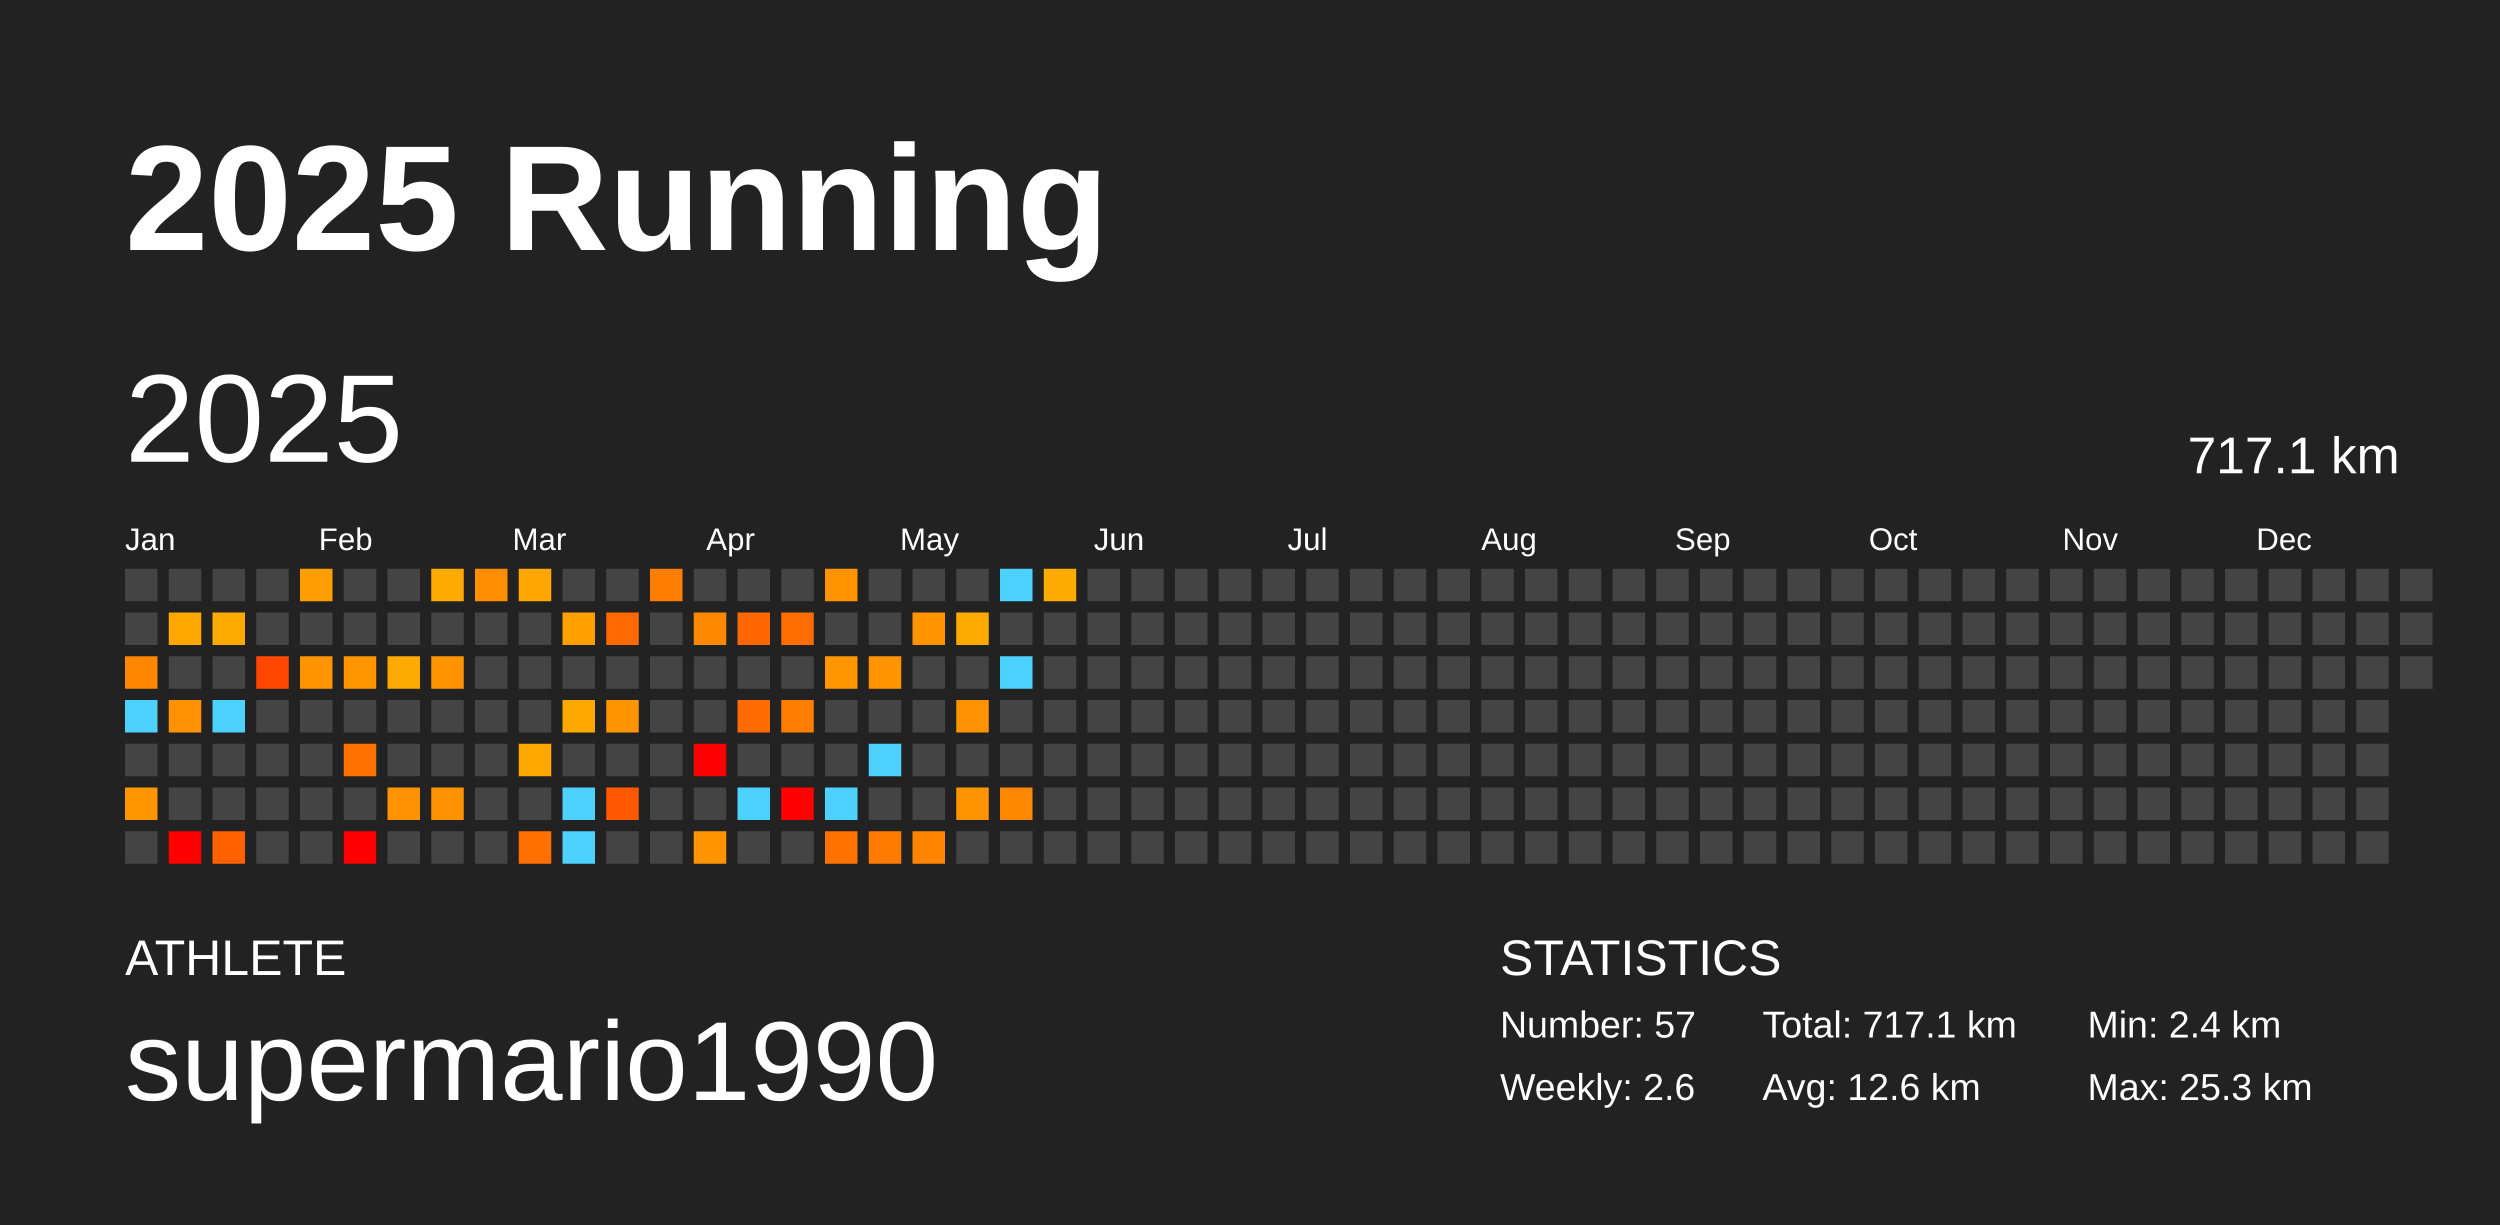
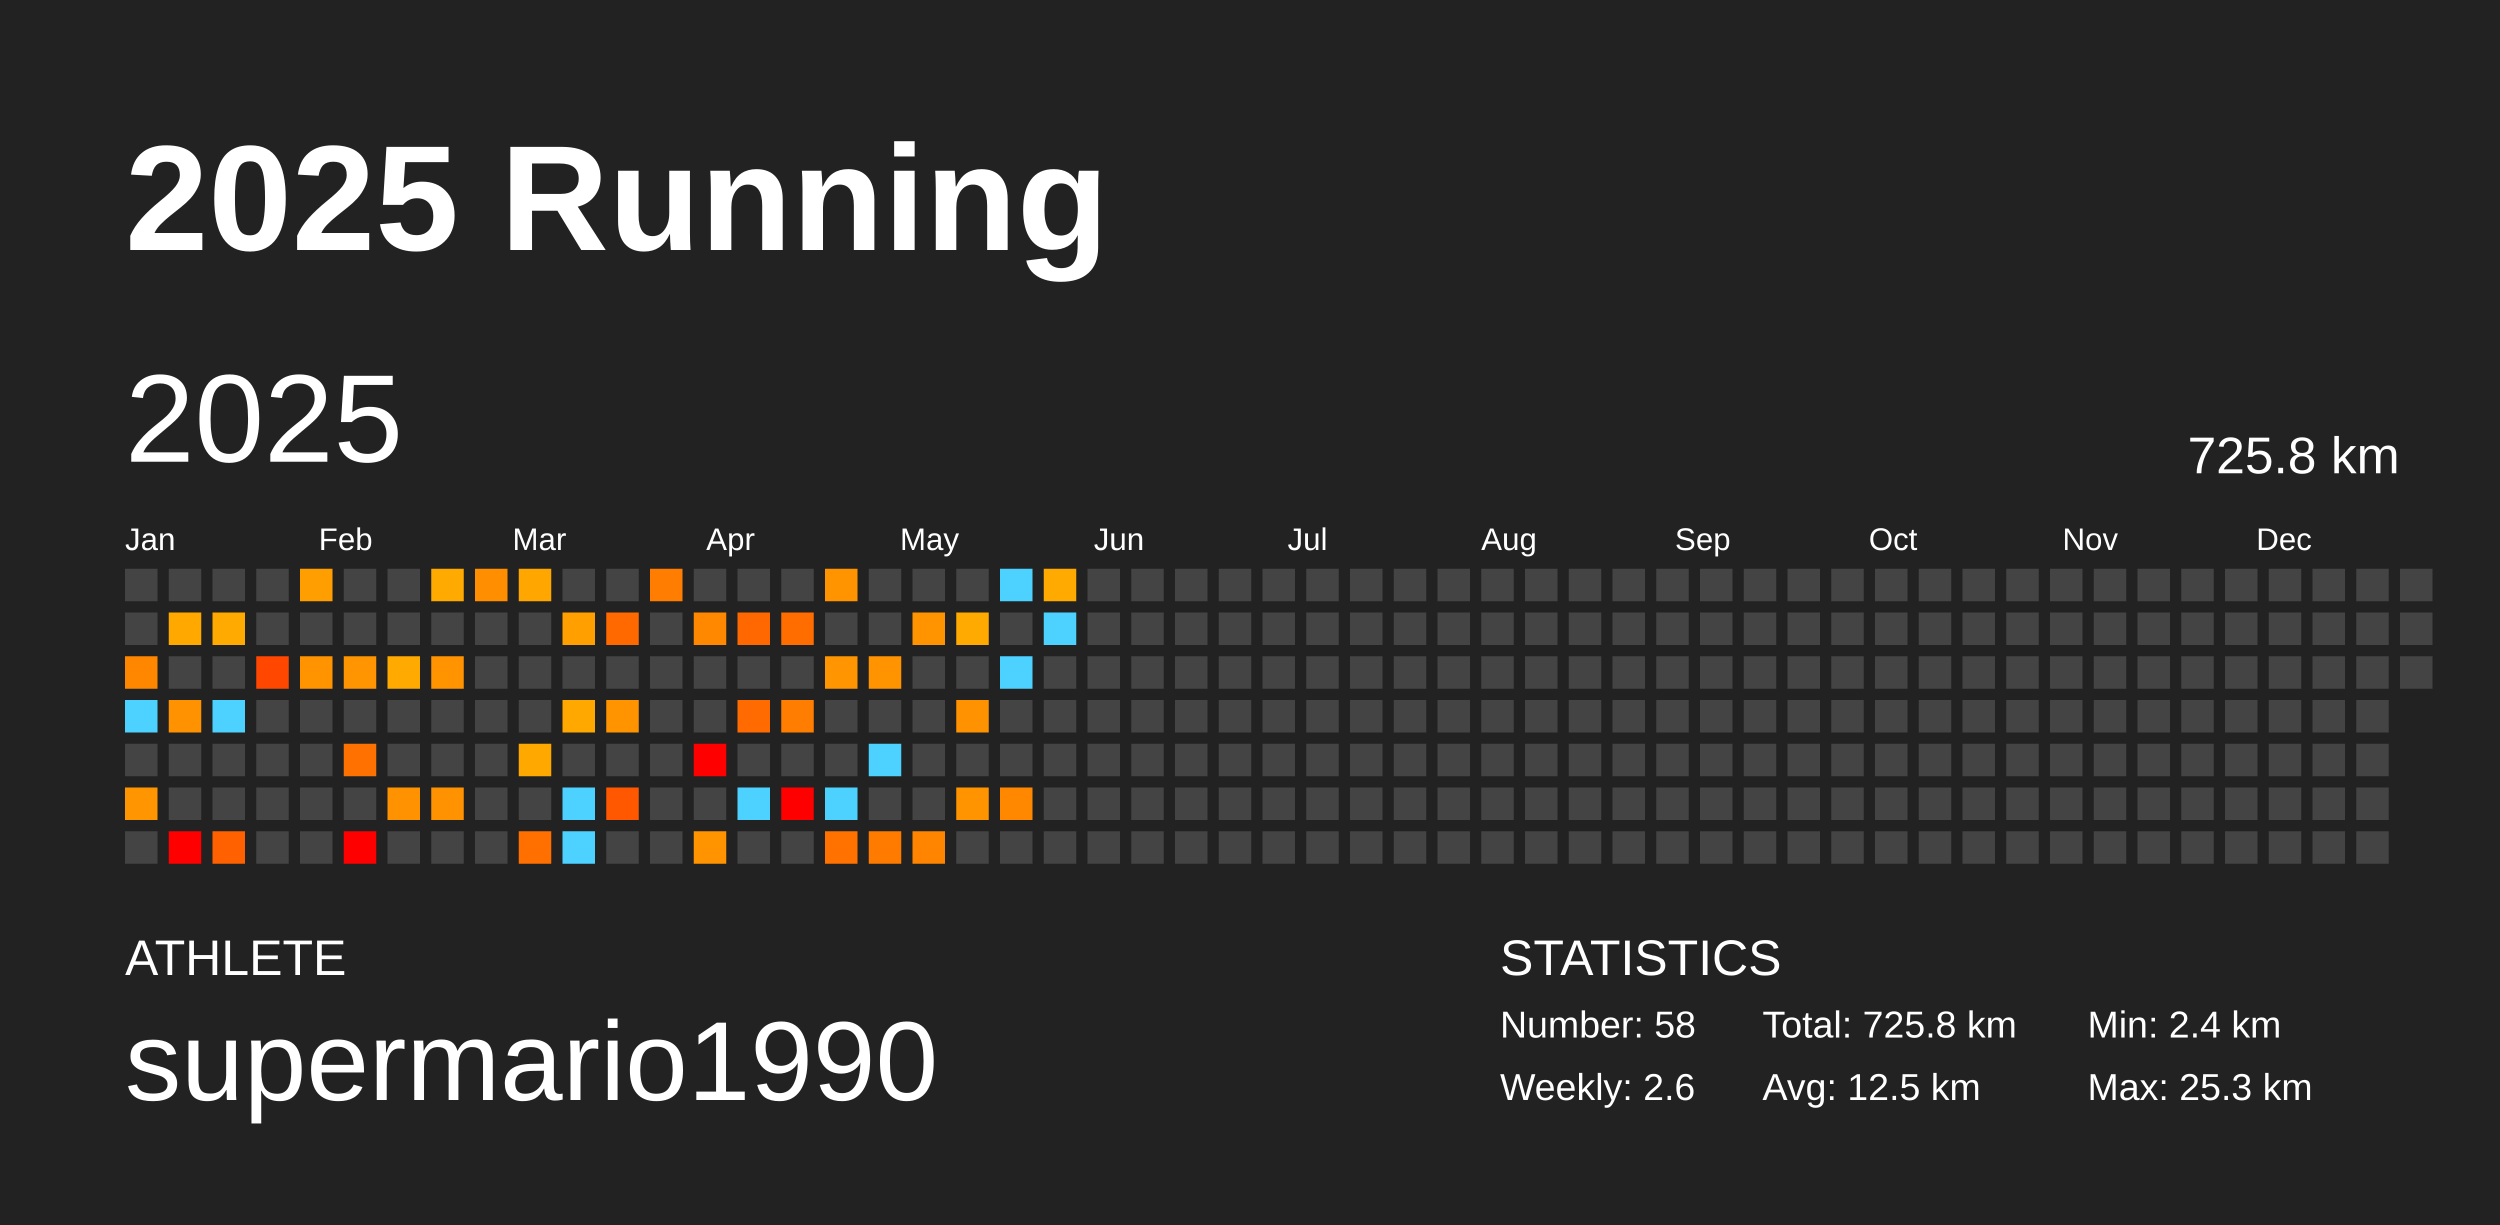
<svg xmlns="http://www.w3.org/2000/svg" baseProfile="full" height="98mm" version="1.1" viewBox="0,0,200,98" width="200mm">
  <defs />
  <rect fill="#222222" height="98" width="200" x="0" y="0" />
  <text fill="#FFFFFF" style="font-size:12px; font-family:Arial; font-weight:bold;" x="10" y="20">2025 Running</text>
  <text fill="#FFFFFF" style="font-size:4px; font-family:Arial" x="10" y="78">ATHLETE</text>
  <text fill="#FFFFFF" style="font-size:9px; font-family:Arial" x="10" y="88">supermario1990</text>
  <text fill="#FFFFFF" style="font-size:4px; font-family:Arial" x="120" y="78">STATISTICS</text>
-   <text fill="#FFFFFF" style="font-size:3px; font-family:Arial" x="120" y="83">Number: 57</text>
+   <text fill="#FFFFFF" style="font-size:3px; font-family:Arial" x="120" y="83">Number: 58</text>
  <text fill="#FFFFFF" style="font-size:3px; font-family:Arial" x="120" y="88">Weekly: 2.6</text>
-   <text fill="#FFFFFF" style="font-size:3px; font-family:Arial" x="141" y="83">Total: 717.1 km</text>
-   <text fill="#FFFFFF" style="font-size:3px; font-family:Arial" x="141" y="88">Avg: 12.6 km</text>
+   <text fill="#FFFFFF" style="font-size:3px; font-family:Arial" x="141" y="83">Total: 725.8 km</text>
+   <text fill="#FFFFFF" style="font-size:3px; font-family:Arial" x="141" y="88">Avg: 12.5 km</text>
  <text fill="#FFFFFF" style="font-size:3px; font-family:Arial" x="167" y="83">Min: 2.4 km</text>
  <text fill="#FFFFFF" style="font-size:3px; font-family:Arial" x="167" y="88">Max: 25.3 km</text>
  <text dominant-baseline="hanging" fill="#FFFFFF" style="font-size:10.0px; font-family:Arial;" x="10" y="30">2025</text>
-   <text dominant-baseline="hanging" fill="#FFFFFF" style="font-size:4.125px; font-family:Arial;" x="175" y="35">717.1 km</text>
+   <text dominant-baseline="hanging" fill="#FFFFFF" style="font-size:4.125px; font-family:Arial;" x="175" y="35">725.8 km</text>
  <text fill="#FFFFFF" style="font-size:2.5px; font-family:Arial" x="10.0" y="44">Jan</text>
  <text fill="#FFFFFF" style="font-size:2.5px; font-family:Arial" x="25.5" y="44">Feb</text>
  <text fill="#FFFFFF" style="font-size:2.5px; font-family:Arial" x="41.0" y="44">Mar</text>
  <text fill="#FFFFFF" style="font-size:2.5px; font-family:Arial" x="56.5" y="44">Apr</text>
  <text fill="#FFFFFF" style="font-size:2.5px; font-family:Arial" x="72.0" y="44">May</text>
  <text fill="#FFFFFF" style="font-size:2.5px; font-family:Arial" x="87.5" y="44">Jun</text>
  <text fill="#FFFFFF" style="font-size:2.5px; font-family:Arial" x="103.0" y="44">Jul</text>
  <text fill="#FFFFFF" style="font-size:2.5px; font-family:Arial" x="118.5" y="44">Aug</text>
  <text fill="#FFFFFF" style="font-size:2.5px; font-family:Arial" x="134.0" y="44">Sep</text>
  <text fill="#FFFFFF" style="font-size:2.5px; font-family:Arial" x="149.5" y="44">Oct</text>
  <text fill="#FFFFFF" style="font-size:2.5px; font-family:Arial" x="165.0" y="44">Nov</text>
  <text fill="#FFFFFF" style="font-size:2.5px; font-family:Arial" x="180.5" y="44">Dec</text>
  <rect fill="#444444" height="2.6" width="2.6" x="10.0" y="45.5" />
  <rect fill="#444444" height="2.6" width="2.6" x="10.0" y="49.0" />
  <rect fill="#ff8700" height="2.6" width="2.6" x="10.0" y="52.5" />
  <rect fill="#4dd2ff" height="2.6" width="2.6" x="10.0" y="56.0" />
  <rect fill="#444444" height="2.6" width="2.6" x="10.0" y="59.5" />
  <rect fill="#ff9500" height="2.6" width="2.6" x="10.0" y="63.0" />
  <rect fill="#444444" height="2.6" width="2.6" x="10.0" y="66.5" />
  <rect fill="#444444" height="2.6" width="2.6" x="13.5" y="45.5" />
  <rect fill="#ffa900" height="2.6" width="2.6" x="13.5" y="49.0" />
  <rect fill="#444444" height="2.6" width="2.6" x="13.5" y="52.5" />
  <rect fill="#ff9200" height="2.6" width="2.6" x="13.5" y="56.0" />
  <rect fill="#444444" height="2.6" width="2.6" x="13.5" y="59.5" />
  <rect fill="#444444" height="2.6" width="2.6" x="13.5" y="63.0" />
  <rect fill="red" height="2.6" width="2.6" x="13.5" y="66.5" />
  <rect fill="#444444" height="2.6" width="2.6" x="17.0" y="45.5" />
  <rect fill="#ffaa00" height="2.6" width="2.6" x="17.0" y="49.0" />
  <rect fill="#444444" height="2.6" width="2.6" x="17.0" y="52.5" />
  <rect fill="#4dd2ff" height="2.6" width="2.6" x="17.0" y="56.0" />
  <rect fill="#444444" height="2.6" width="2.6" x="17.0" y="59.5" />
  <rect fill="#444444" height="2.6" width="2.6" x="17.0" y="63.0" />
  <rect fill="#ff6100" height="2.6" width="2.6" x="17.0" y="66.5" />
  <rect fill="#444444" height="2.6" width="2.6" x="20.5" y="45.5" />
  <rect fill="#444444" height="2.6" width="2.6" x="20.5" y="49.0" />
  <rect fill="#ff4700" height="2.6" width="2.6" x="20.5" y="52.5" />
  <rect fill="#444444" height="2.6" width="2.6" x="20.5" y="56.0" />
  <rect fill="#444444" height="2.6" width="2.6" x="20.5" y="59.5" />
  <rect fill="#444444" height="2.6" width="2.6" x="20.5" y="63.0" />
  <rect fill="#444444" height="2.6" width="2.6" x="20.5" y="66.5" />
  <rect fill="#ff9e00" height="2.6" width="2.6" x="24.0" y="45.5" />
  <rect fill="#444444" height="2.6" width="2.6" x="24.0" y="49.0" />
  <rect fill="#ff9400" height="2.6" width="2.6" x="24.0" y="52.5" />
  <rect fill="#444444" height="2.6" width="2.6" x="24.0" y="56.0" />
  <rect fill="#444444" height="2.6" width="2.6" x="24.0" y="59.5" />
  <rect fill="#444444" height="2.6" width="2.6" x="24.0" y="63.0" />
  <rect fill="#444444" height="2.6" width="2.6" x="24.0" y="66.5" />
  <rect fill="#444444" height="2.6" width="2.6" x="27.5" y="45.5" />
  <rect fill="#444444" height="2.6" width="2.6" x="27.5" y="49.0" />
  <rect fill="#ff9500" height="2.6" width="2.6" x="27.5" y="52.5" />
  <rect fill="#444444" height="2.6" width="2.6" x="27.5" y="56.0" />
  <rect fill="#ff7100" height="2.6" width="2.6" x="27.5" y="59.5" />
  <rect fill="#444444" height="2.6" width="2.6" x="27.5" y="63.0" />
  <rect fill="red" height="2.6" width="2.6" x="27.5" y="66.5" />
  <rect fill="#444444" height="2.6" width="2.6" x="31.0" y="45.5" />
  <rect fill="#444444" height="2.6" width="2.6" x="31.0" y="49.0" />
  <rect fill="#ffaa00" height="2.6" width="2.6" x="31.0" y="52.5" />
  <rect fill="#444444" height="2.6" width="2.6" x="31.0" y="56.0" />
  <rect fill="#444444" height="2.6" width="2.6" x="31.0" y="59.5" />
  <rect fill="#ff9200" height="2.6" width="2.6" x="31.0" y="63.0" />
  <rect fill="#444444" height="2.6" width="2.6" x="31.0" y="66.5" />
  <rect fill="#ffaa00" height="2.6" width="2.6" x="34.5" y="45.5" />
  <rect fill="#444444" height="2.6" width="2.6" x="34.5" y="49.0" />
  <rect fill="#ff9300" height="2.6" width="2.6" x="34.5" y="52.5" />
  <rect fill="#444444" height="2.6" width="2.6" x="34.5" y="56.0" />
  <rect fill="#444444" height="2.6" width="2.6" x="34.5" y="59.5" />
  <rect fill="#ff9200" height="2.6" width="2.6" x="34.5" y="63.0" />
  <rect fill="#444444" height="2.6" width="2.6" x="34.5" y="66.5" />
  <rect fill="#ff8e00" height="2.6" width="2.6" x="38.0" y="45.5" />
  <rect fill="#444444" height="2.6" width="2.6" x="38.0" y="49.0" />
  <rect fill="#444444" height="2.6" width="2.6" x="38.0" y="52.5" />
  <rect fill="#444444" height="2.6" width="2.6" x="38.0" y="56.0" />
  <rect fill="#444444" height="2.6" width="2.6" x="38.0" y="59.5" />
  <rect fill="#444444" height="2.6" width="2.6" x="38.0" y="63.0" />
  <rect fill="#444444" height="2.6" width="2.6" x="38.0" y="66.5" />
  <rect fill="#ffa700" height="2.6" width="2.6" x="41.5" y="45.5" />
  <rect fill="#444444" height="2.6" width="2.6" x="41.5" y="49.0" />
  <rect fill="#444444" height="2.6" width="2.6" x="41.5" y="52.5" />
  <rect fill="#444444" height="2.6" width="2.6" x="41.5" y="56.0" />
  <rect fill="#ffa900" height="2.6" width="2.6" x="41.5" y="59.5" />
  <rect fill="#444444" height="2.6" width="2.6" x="41.5" y="63.0" />
  <rect fill="#ff7000" height="2.6" width="2.6" x="41.5" y="66.5" />
  <rect fill="#444444" height="2.6" width="2.6" x="45.0" y="45.5" />
  <rect fill="#ff9f00" height="2.6" width="2.6" x="45.0" y="49.0" />
  <rect fill="#444444" height="2.6" width="2.6" x="45.0" y="52.5" />
  <rect fill="#ffa800" height="2.6" width="2.6" x="45.0" y="56.0" />
  <rect fill="#444444" height="2.6" width="2.6" x="45.0" y="59.5" />
  <rect fill="#4dd2ff" height="2.6" width="2.6" x="45.0" y="63.0" />
  <rect fill="#4dd2ff" height="2.6" width="2.6" x="45.0" y="66.5" />
  <rect fill="#444444" height="2.6" width="2.6" x="48.5" y="45.5" />
  <rect fill="#ff6900" height="2.6" width="2.6" x="48.5" y="49.0" />
  <rect fill="#444444" height="2.6" width="2.6" x="48.5" y="52.5" />
  <rect fill="#ff9300" height="2.6" width="2.6" x="48.5" y="56.0" />
  <rect fill="#444444" height="2.6" width="2.6" x="48.5" y="59.5" />
  <rect fill="#ff5800" height="2.6" width="2.6" x="48.5" y="63.0" />
  <rect fill="#444444" height="2.6" width="2.6" x="48.5" y="66.5" />
  <rect fill="#ff7d00" height="2.6" width="2.6" x="52.0" y="45.5" />
  <rect fill="#444444" height="2.6" width="2.6" x="52.0" y="49.0" />
  <rect fill="#444444" height="2.6" width="2.6" x="52.0" y="52.5" />
  <rect fill="#444444" height="2.6" width="2.6" x="52.0" y="56.0" />
  <rect fill="#444444" height="2.6" width="2.6" x="52.0" y="59.5" />
  <rect fill="#444444" height="2.6" width="2.6" x="52.0" y="63.0" />
  <rect fill="#444444" height="2.6" width="2.6" x="52.0" y="66.5" />
  <rect fill="#444444" height="2.6" width="2.6" x="55.5" y="45.5" />
  <rect fill="#ff8800" height="2.6" width="2.6" x="55.5" y="49.0" />
  <rect fill="#444444" height="2.6" width="2.6" x="55.5" y="52.5" />
  <rect fill="#444444" height="2.6" width="2.6" x="55.5" y="56.0" />
  <rect fill="red" height="2.6" width="2.6" x="55.5" y="59.5" />
  <rect fill="#444444" height="2.6" width="2.6" x="55.5" y="63.0" />
  <rect fill="#ff9400" height="2.6" width="2.6" x="55.5" y="66.5" />
  <rect fill="#444444" height="2.6" width="2.6" x="59.0" y="45.5" />
  <rect fill="#ff6700" height="2.6" width="2.6" x="59.0" y="49.0" />
  <rect fill="#444444" height="2.6" width="2.6" x="59.0" y="52.5" />
  <rect fill="#ff6b00" height="2.6" width="2.6" x="59.0" y="56.0" />
  <rect fill="#444444" height="2.6" width="2.6" x="59.0" y="59.5" />
  <rect fill="#4dd2ff" height="2.6" width="2.6" x="59.0" y="63.0" />
  <rect fill="#444444" height="2.6" width="2.6" x="59.0" y="66.5" />
  <rect fill="#444444" height="2.6" width="2.6" x="62.5" y="45.5" />
  <rect fill="#ff6c00" height="2.6" width="2.6" x="62.5" y="49.0" />
  <rect fill="#444444" height="2.6" width="2.6" x="62.5" y="52.5" />
  <rect fill="#ff7d00" height="2.6" width="2.6" x="62.5" y="56.0" />
  <rect fill="#444444" height="2.6" width="2.6" x="62.5" y="59.5" />
  <rect fill="red" height="2.6" width="2.6" x="62.5" y="63.0" />
  <rect fill="#444444" height="2.6" width="2.6" x="62.5" y="66.5" />
  <rect fill="#ff9400" height="2.6" width="2.6" x="66.0" y="45.5" />
  <rect fill="#444444" height="2.6" width="2.6" x="66.0" y="49.0" />
  <rect fill="#ff9500" height="2.6" width="2.6" x="66.0" y="52.5" />
  <rect fill="#444444" height="2.6" width="2.6" x="66.0" y="56.0" />
  <rect fill="#444444" height="2.6" width="2.6" x="66.0" y="59.5" />
  <rect fill="#4dd2ff" height="2.6" width="2.6" x="66.0" y="63.0" />
  <rect fill="#ff7200" height="2.6" width="2.6" x="66.0" y="66.5" />
  <rect fill="#444444" height="2.6" width="2.6" x="69.5" y="45.5" />
  <rect fill="#444444" height="2.6" width="2.6" x="69.5" y="49.0" />
  <rect fill="#ff9400" height="2.6" width="2.6" x="69.5" y="52.5" />
  <rect fill="#444444" height="2.6" width="2.6" x="69.5" y="56.0" />
  <rect fill="#4dd2ff" height="2.6" width="2.6" x="69.5" y="59.5" />
  <rect fill="#444444" height="2.6" width="2.6" x="69.5" y="63.0" />
  <rect fill="#ff7b00" height="2.6" width="2.6" x="69.5" y="66.5" />
  <rect fill="#444444" height="2.6" width="2.6" x="73.0" y="45.5" />
  <rect fill="#ff9400" height="2.6" width="2.6" x="73.0" y="49.0" />
  <rect fill="#444444" height="2.6" width="2.6" x="73.0" y="52.5" />
  <rect fill="#444444" height="2.6" width="2.6" x="73.0" y="56.0" />
  <rect fill="#444444" height="2.6" width="2.6" x="73.0" y="59.5" />
  <rect fill="#444444" height="2.6" width="2.6" x="73.0" y="63.0" />
  <rect fill="#ff8500" height="2.6" width="2.6" x="73.0" y="66.5" />
  <rect fill="#444444" height="2.6" width="2.6" x="76.5" y="45.5" />
  <rect fill="#ffaa00" height="2.6" width="2.6" x="76.5" y="49.0" />
  <rect fill="#444444" height="2.6" width="2.6" x="76.5" y="52.5" />
  <rect fill="#ff9200" height="2.6" width="2.6" x="76.5" y="56.0" />
  <rect fill="#444444" height="2.6" width="2.6" x="76.5" y="59.5" />
  <rect fill="#ff9300" height="2.6" width="2.6" x="76.5" y="63.0" />
  <rect fill="#444444" height="2.6" width="2.6" x="76.5" y="66.5" />
  <rect fill="#4dd2ff" height="2.6" width="2.6" x="80.0" y="45.5" />
  <rect fill="#444444" height="2.6" width="2.6" x="80.0" y="49.0" />
  <rect fill="#4dd2ff" height="2.6" width="2.6" x="80.0" y="52.5" />
  <rect fill="#444444" height="2.6" width="2.6" x="80.0" y="56.0" />
  <rect fill="#444444" height="2.6" width="2.6" x="80.0" y="59.5" />
  <rect fill="#ff8800" height="2.6" width="2.6" x="80.0" y="63.0" />
  <rect fill="#444444" height="2.6" width="2.6" x="80.0" y="66.5" />
  <rect fill="#ffaa00" height="2.6" width="2.6" x="83.5" y="45.5" />
-   <rect fill="#444444" height="2.6" width="2.6" x="83.5" y="49.0" />
+   <rect fill="#4dd2ff" height="2.6" width="2.6" x="83.5" y="49.0" />
  <rect fill="#444444" height="2.6" width="2.6" x="83.5" y="52.5" />
  <rect fill="#444444" height="2.6" width="2.6" x="83.5" y="56.0" />
  <rect fill="#444444" height="2.6" width="2.6" x="83.5" y="59.5" />
  <rect fill="#444444" height="2.6" width="2.6" x="83.5" y="63.0" />
  <rect fill="#444444" height="2.6" width="2.6" x="83.5" y="66.5" />
  <rect fill="#444444" height="2.6" width="2.6" x="87.0" y="45.5" />
  <rect fill="#444444" height="2.6" width="2.6" x="87.0" y="49.0" />
  <rect fill="#444444" height="2.6" width="2.6" x="87.0" y="52.5" />
  <rect fill="#444444" height="2.6" width="2.6" x="87.0" y="56.0" />
  <rect fill="#444444" height="2.6" width="2.6" x="87.0" y="59.5" />
  <rect fill="#444444" height="2.6" width="2.6" x="87.0" y="63.0" />
  <rect fill="#444444" height="2.6" width="2.6" x="87.0" y="66.5" />
  <rect fill="#444444" height="2.6" width="2.6" x="90.5" y="45.5" />
  <rect fill="#444444" height="2.6" width="2.6" x="90.5" y="49.0" />
  <rect fill="#444444" height="2.6" width="2.6" x="90.5" y="52.5" />
  <rect fill="#444444" height="2.6" width="2.6" x="90.5" y="56.0" />
  <rect fill="#444444" height="2.6" width="2.6" x="90.5" y="59.5" />
  <rect fill="#444444" height="2.6" width="2.6" x="90.5" y="63.0" />
  <rect fill="#444444" height="2.6" width="2.6" x="90.5" y="66.5" />
  <rect fill="#444444" height="2.6" width="2.6" x="94.0" y="45.5" />
  <rect fill="#444444" height="2.6" width="2.6" x="94.0" y="49.0" />
  <rect fill="#444444" height="2.6" width="2.6" x="94.0" y="52.5" />
  <rect fill="#444444" height="2.6" width="2.6" x="94.0" y="56.0" />
  <rect fill="#444444" height="2.6" width="2.6" x="94.0" y="59.5" />
  <rect fill="#444444" height="2.6" width="2.6" x="94.0" y="63.0" />
  <rect fill="#444444" height="2.6" width="2.6" x="94.0" y="66.5" />
  <rect fill="#444444" height="2.6" width="2.6" x="97.5" y="45.5" />
  <rect fill="#444444" height="2.6" width="2.6" x="97.5" y="49.0" />
  <rect fill="#444444" height="2.6" width="2.6" x="97.5" y="52.5" />
  <rect fill="#444444" height="2.6" width="2.6" x="97.5" y="56.0" />
  <rect fill="#444444" height="2.6" width="2.6" x="97.5" y="59.5" />
  <rect fill="#444444" height="2.6" width="2.6" x="97.5" y="63.0" />
  <rect fill="#444444" height="2.6" width="2.6" x="97.5" y="66.5" />
  <rect fill="#444444" height="2.6" width="2.6" x="101.0" y="45.5" />
  <rect fill="#444444" height="2.6" width="2.6" x="101.0" y="49.0" />
  <rect fill="#444444" height="2.6" width="2.6" x="101.0" y="52.5" />
  <rect fill="#444444" height="2.6" width="2.6" x="101.0" y="56.0" />
  <rect fill="#444444" height="2.6" width="2.6" x="101.0" y="59.5" />
  <rect fill="#444444" height="2.6" width="2.6" x="101.0" y="63.0" />
  <rect fill="#444444" height="2.6" width="2.6" x="101.0" y="66.5" />
  <rect fill="#444444" height="2.6" width="2.6" x="104.5" y="45.5" />
  <rect fill="#444444" height="2.6" width="2.6" x="104.5" y="49.0" />
  <rect fill="#444444" height="2.6" width="2.6" x="104.5" y="52.5" />
  <rect fill="#444444" height="2.6" width="2.6" x="104.5" y="56.0" />
  <rect fill="#444444" height="2.6" width="2.6" x="104.5" y="59.5" />
  <rect fill="#444444" height="2.6" width="2.6" x="104.5" y="63.0" />
  <rect fill="#444444" height="2.6" width="2.6" x="104.5" y="66.5" />
  <rect fill="#444444" height="2.6" width="2.6" x="108.0" y="45.5" />
  <rect fill="#444444" height="2.6" width="2.6" x="108.0" y="49.0" />
  <rect fill="#444444" height="2.6" width="2.6" x="108.0" y="52.5" />
  <rect fill="#444444" height="2.6" width="2.6" x="108.0" y="56.0" />
  <rect fill="#444444" height="2.6" width="2.6" x="108.0" y="59.5" />
  <rect fill="#444444" height="2.6" width="2.6" x="108.0" y="63.0" />
  <rect fill="#444444" height="2.6" width="2.6" x="108.0" y="66.5" />
  <rect fill="#444444" height="2.6" width="2.6" x="111.5" y="45.5" />
  <rect fill="#444444" height="2.6" width="2.6" x="111.5" y="49.0" />
  <rect fill="#444444" height="2.6" width="2.6" x="111.5" y="52.5" />
  <rect fill="#444444" height="2.6" width="2.6" x="111.5" y="56.0" />
  <rect fill="#444444" height="2.6" width="2.6" x="111.5" y="59.5" />
  <rect fill="#444444" height="2.6" width="2.6" x="111.5" y="63.0" />
  <rect fill="#444444" height="2.6" width="2.6" x="111.5" y="66.5" />
  <rect fill="#444444" height="2.6" width="2.6" x="115.0" y="45.5" />
  <rect fill="#444444" height="2.6" width="2.6" x="115.0" y="49.0" />
  <rect fill="#444444" height="2.6" width="2.6" x="115.0" y="52.5" />
  <rect fill="#444444" height="2.6" width="2.6" x="115.0" y="56.0" />
  <rect fill="#444444" height="2.6" width="2.6" x="115.0" y="59.5" />
  <rect fill="#444444" height="2.6" width="2.6" x="115.0" y="63.0" />
  <rect fill="#444444" height="2.6" width="2.6" x="115.0" y="66.5" />
  <rect fill="#444444" height="2.6" width="2.6" x="118.5" y="45.5" />
  <rect fill="#444444" height="2.6" width="2.6" x="118.5" y="49.0" />
  <rect fill="#444444" height="2.6" width="2.6" x="118.5" y="52.5" />
  <rect fill="#444444" height="2.6" width="2.6" x="118.5" y="56.0" />
  <rect fill="#444444" height="2.6" width="2.6" x="118.5" y="59.5" />
  <rect fill="#444444" height="2.6" width="2.6" x="118.5" y="63.0" />
  <rect fill="#444444" height="2.6" width="2.6" x="118.5" y="66.5" />
  <rect fill="#444444" height="2.6" width="2.6" x="122.0" y="45.5" />
  <rect fill="#444444" height="2.6" width="2.6" x="122.0" y="49.0" />
  <rect fill="#444444" height="2.6" width="2.6" x="122.0" y="52.5" />
  <rect fill="#444444" height="2.6" width="2.6" x="122.0" y="56.0" />
  <rect fill="#444444" height="2.6" width="2.6" x="122.0" y="59.5" />
  <rect fill="#444444" height="2.6" width="2.6" x="122.0" y="63.0" />
  <rect fill="#444444" height="2.6" width="2.6" x="122.0" y="66.5" />
  <rect fill="#444444" height="2.6" width="2.6" x="125.5" y="45.5" />
  <rect fill="#444444" height="2.6" width="2.6" x="125.5" y="49.0" />
  <rect fill="#444444" height="2.6" width="2.6" x="125.5" y="52.5" />
  <rect fill="#444444" height="2.6" width="2.6" x="125.5" y="56.0" />
  <rect fill="#444444" height="2.6" width="2.6" x="125.5" y="59.5" />
  <rect fill="#444444" height="2.6" width="2.6" x="125.5" y="63.0" />
  <rect fill="#444444" height="2.6" width="2.6" x="125.5" y="66.5" />
  <rect fill="#444444" height="2.6" width="2.6" x="129.0" y="45.5" />
  <rect fill="#444444" height="2.6" width="2.6" x="129.0" y="49.0" />
  <rect fill="#444444" height="2.6" width="2.6" x="129.0" y="52.5" />
  <rect fill="#444444" height="2.6" width="2.6" x="129.0" y="56.0" />
  <rect fill="#444444" height="2.6" width="2.6" x="129.0" y="59.5" />
  <rect fill="#444444" height="2.6" width="2.6" x="129.0" y="63.0" />
  <rect fill="#444444" height="2.6" width="2.6" x="129.0" y="66.5" />
  <rect fill="#444444" height="2.6" width="2.6" x="132.5" y="45.5" />
  <rect fill="#444444" height="2.6" width="2.6" x="132.5" y="49.0" />
  <rect fill="#444444" height="2.6" width="2.6" x="132.5" y="52.5" />
  <rect fill="#444444" height="2.6" width="2.6" x="132.5" y="56.0" />
  <rect fill="#444444" height="2.6" width="2.6" x="132.5" y="59.5" />
  <rect fill="#444444" height="2.6" width="2.6" x="132.5" y="63.0" />
  <rect fill="#444444" height="2.6" width="2.6" x="132.5" y="66.5" />
  <rect fill="#444444" height="2.6" width="2.6" x="136.0" y="45.5" />
  <rect fill="#444444" height="2.6" width="2.6" x="136.0" y="49.0" />
  <rect fill="#444444" height="2.6" width="2.6" x="136.0" y="52.5" />
  <rect fill="#444444" height="2.6" width="2.6" x="136.0" y="56.0" />
  <rect fill="#444444" height="2.6" width="2.6" x="136.0" y="59.5" />
  <rect fill="#444444" height="2.6" width="2.6" x="136.0" y="63.0" />
  <rect fill="#444444" height="2.6" width="2.6" x="136.0" y="66.5" />
  <rect fill="#444444" height="2.6" width="2.6" x="139.5" y="45.5" />
  <rect fill="#444444" height="2.6" width="2.6" x="139.5" y="49.0" />
  <rect fill="#444444" height="2.6" width="2.6" x="139.5" y="52.5" />
  <rect fill="#444444" height="2.6" width="2.6" x="139.5" y="56.0" />
  <rect fill="#444444" height="2.6" width="2.6" x="139.5" y="59.5" />
  <rect fill="#444444" height="2.6" width="2.6" x="139.5" y="63.0" />
  <rect fill="#444444" height="2.6" width="2.6" x="139.5" y="66.5" />
  <rect fill="#444444" height="2.6" width="2.6" x="143.0" y="45.5" />
  <rect fill="#444444" height="2.6" width="2.6" x="143.0" y="49.0" />
  <rect fill="#444444" height="2.6" width="2.6" x="143.0" y="52.5" />
  <rect fill="#444444" height="2.6" width="2.6" x="143.0" y="56.0" />
  <rect fill="#444444" height="2.6" width="2.6" x="143.0" y="59.5" />
  <rect fill="#444444" height="2.6" width="2.6" x="143.0" y="63.0" />
  <rect fill="#444444" height="2.6" width="2.6" x="143.0" y="66.5" />
  <rect fill="#444444" height="2.6" width="2.6" x="146.5" y="45.5" />
  <rect fill="#444444" height="2.6" width="2.6" x="146.5" y="49.0" />
  <rect fill="#444444" height="2.6" width="2.6" x="146.5" y="52.5" />
  <rect fill="#444444" height="2.6" width="2.6" x="146.5" y="56.0" />
  <rect fill="#444444" height="2.6" width="2.6" x="146.5" y="59.5" />
  <rect fill="#444444" height="2.6" width="2.6" x="146.5" y="63.0" />
  <rect fill="#444444" height="2.6" width="2.6" x="146.5" y="66.5" />
  <rect fill="#444444" height="2.6" width="2.6" x="150.0" y="45.5" />
  <rect fill="#444444" height="2.6" width="2.6" x="150.0" y="49.0" />
  <rect fill="#444444" height="2.6" width="2.6" x="150.0" y="52.5" />
  <rect fill="#444444" height="2.6" width="2.6" x="150.0" y="56.0" />
  <rect fill="#444444" height="2.6" width="2.6" x="150.0" y="59.5" />
  <rect fill="#444444" height="2.6" width="2.6" x="150.0" y="63.0" />
  <rect fill="#444444" height="2.6" width="2.6" x="150.0" y="66.5" />
  <rect fill="#444444" height="2.6" width="2.6" x="153.5" y="45.5" />
  <rect fill="#444444" height="2.6" width="2.6" x="153.5" y="49.0" />
  <rect fill="#444444" height="2.6" width="2.6" x="153.5" y="52.5" />
  <rect fill="#444444" height="2.6" width="2.6" x="153.5" y="56.0" />
  <rect fill="#444444" height="2.6" width="2.6" x="153.5" y="59.5" />
  <rect fill="#444444" height="2.6" width="2.6" x="153.5" y="63.0" />
  <rect fill="#444444" height="2.6" width="2.6" x="153.5" y="66.5" />
  <rect fill="#444444" height="2.6" width="2.6" x="157.0" y="45.5" />
  <rect fill="#444444" height="2.6" width="2.6" x="157.0" y="49.0" />
  <rect fill="#444444" height="2.6" width="2.6" x="157.0" y="52.5" />
  <rect fill="#444444" height="2.6" width="2.6" x="157.0" y="56.0" />
  <rect fill="#444444" height="2.6" width="2.6" x="157.0" y="59.5" />
  <rect fill="#444444" height="2.6" width="2.6" x="157.0" y="63.0" />
  <rect fill="#444444" height="2.6" width="2.6" x="157.0" y="66.5" />
  <rect fill="#444444" height="2.6" width="2.6" x="160.5" y="45.5" />
  <rect fill="#444444" height="2.6" width="2.6" x="160.5" y="49.0" />
  <rect fill="#444444" height="2.6" width="2.6" x="160.5" y="52.5" />
  <rect fill="#444444" height="2.6" width="2.6" x="160.5" y="56.0" />
  <rect fill="#444444" height="2.6" width="2.6" x="160.5" y="59.5" />
  <rect fill="#444444" height="2.6" width="2.6" x="160.5" y="63.0" />
  <rect fill="#444444" height="2.6" width="2.6" x="160.5" y="66.5" />
  <rect fill="#444444" height="2.6" width="2.6" x="164.0" y="45.5" />
  <rect fill="#444444" height="2.6" width="2.6" x="164.0" y="49.0" />
  <rect fill="#444444" height="2.6" width="2.6" x="164.0" y="52.5" />
  <rect fill="#444444" height="2.6" width="2.6" x="164.0" y="56.0" />
  <rect fill="#444444" height="2.6" width="2.6" x="164.0" y="59.5" />
  <rect fill="#444444" height="2.6" width="2.6" x="164.0" y="63.0" />
  <rect fill="#444444" height="2.6" width="2.6" x="164.0" y="66.5" />
  <rect fill="#444444" height="2.6" width="2.6" x="167.5" y="45.5" />
  <rect fill="#444444" height="2.6" width="2.6" x="167.5" y="49.0" />
  <rect fill="#444444" height="2.6" width="2.6" x="167.5" y="52.5" />
  <rect fill="#444444" height="2.6" width="2.6" x="167.5" y="56.0" />
  <rect fill="#444444" height="2.6" width="2.6" x="167.5" y="59.5" />
  <rect fill="#444444" height="2.6" width="2.6" x="167.5" y="63.0" />
  <rect fill="#444444" height="2.6" width="2.6" x="167.5" y="66.5" />
  <rect fill="#444444" height="2.6" width="2.6" x="171.0" y="45.5" />
  <rect fill="#444444" height="2.6" width="2.6" x="171.0" y="49.0" />
  <rect fill="#444444" height="2.6" width="2.6" x="171.0" y="52.5" />
  <rect fill="#444444" height="2.6" width="2.6" x="171.0" y="56.0" />
  <rect fill="#444444" height="2.6" width="2.6" x="171.0" y="59.5" />
  <rect fill="#444444" height="2.6" width="2.6" x="171.0" y="63.0" />
  <rect fill="#444444" height="2.6" width="2.6" x="171.0" y="66.5" />
  <rect fill="#444444" height="2.6" width="2.6" x="174.5" y="45.5" />
  <rect fill="#444444" height="2.6" width="2.6" x="174.5" y="49.0" />
  <rect fill="#444444" height="2.6" width="2.6" x="174.5" y="52.5" />
  <rect fill="#444444" height="2.6" width="2.6" x="174.5" y="56.0" />
  <rect fill="#444444" height="2.6" width="2.6" x="174.5" y="59.5" />
  <rect fill="#444444" height="2.6" width="2.6" x="174.5" y="63.0" />
  <rect fill="#444444" height="2.6" width="2.6" x="174.5" y="66.5" />
  <rect fill="#444444" height="2.6" width="2.6" x="178.0" y="45.5" />
  <rect fill="#444444" height="2.6" width="2.6" x="178.0" y="49.0" />
  <rect fill="#444444" height="2.6" width="2.6" x="178.0" y="52.5" />
  <rect fill="#444444" height="2.6" width="2.6" x="178.0" y="56.0" />
  <rect fill="#444444" height="2.6" width="2.6" x="178.0" y="59.5" />
  <rect fill="#444444" height="2.6" width="2.6" x="178.0" y="63.0" />
  <rect fill="#444444" height="2.6" width="2.6" x="178.0" y="66.5" />
  <rect fill="#444444" height="2.6" width="2.6" x="181.5" y="45.5" />
  <rect fill="#444444" height="2.6" width="2.6" x="181.5" y="49.0" />
  <rect fill="#444444" height="2.6" width="2.6" x="181.5" y="52.5" />
  <rect fill="#444444" height="2.6" width="2.6" x="181.5" y="56.0" />
  <rect fill="#444444" height="2.6" width="2.6" x="181.5" y="59.5" />
  <rect fill="#444444" height="2.6" width="2.6" x="181.5" y="63.0" />
  <rect fill="#444444" height="2.6" width="2.6" x="181.5" y="66.5" />
  <rect fill="#444444" height="2.6" width="2.6" x="185.0" y="45.5" />
  <rect fill="#444444" height="2.6" width="2.6" x="185.0" y="49.0" />
  <rect fill="#444444" height="2.6" width="2.6" x="185.0" y="52.5" />
  <rect fill="#444444" height="2.6" width="2.6" x="185.0" y="56.0" />
  <rect fill="#444444" height="2.6" width="2.6" x="185.0" y="59.5" />
  <rect fill="#444444" height="2.6" width="2.6" x="185.0" y="63.0" />
  <rect fill="#444444" height="2.6" width="2.6" x="185.0" y="66.5" />
  <rect fill="#444444" height="2.6" width="2.6" x="188.5" y="45.5" />
  <rect fill="#444444" height="2.6" width="2.6" x="188.5" y="49.0" />
  <rect fill="#444444" height="2.6" width="2.6" x="188.5" y="52.5" />
  <rect fill="#444444" height="2.6" width="2.6" x="188.5" y="56.0" />
  <rect fill="#444444" height="2.6" width="2.6" x="188.5" y="59.5" />
  <rect fill="#444444" height="2.6" width="2.6" x="188.5" y="63.0" />
  <rect fill="#444444" height="2.6" width="2.6" x="188.5" y="66.5" />
  <rect fill="#444444" height="2.6" width="2.6" x="192.0" y="45.5" />
  <rect fill="#444444" height="2.6" width="2.6" x="192.0" y="49.0" />
  <rect fill="#444444" height="2.6" width="2.6" x="192.0" y="52.5" />
</svg>
